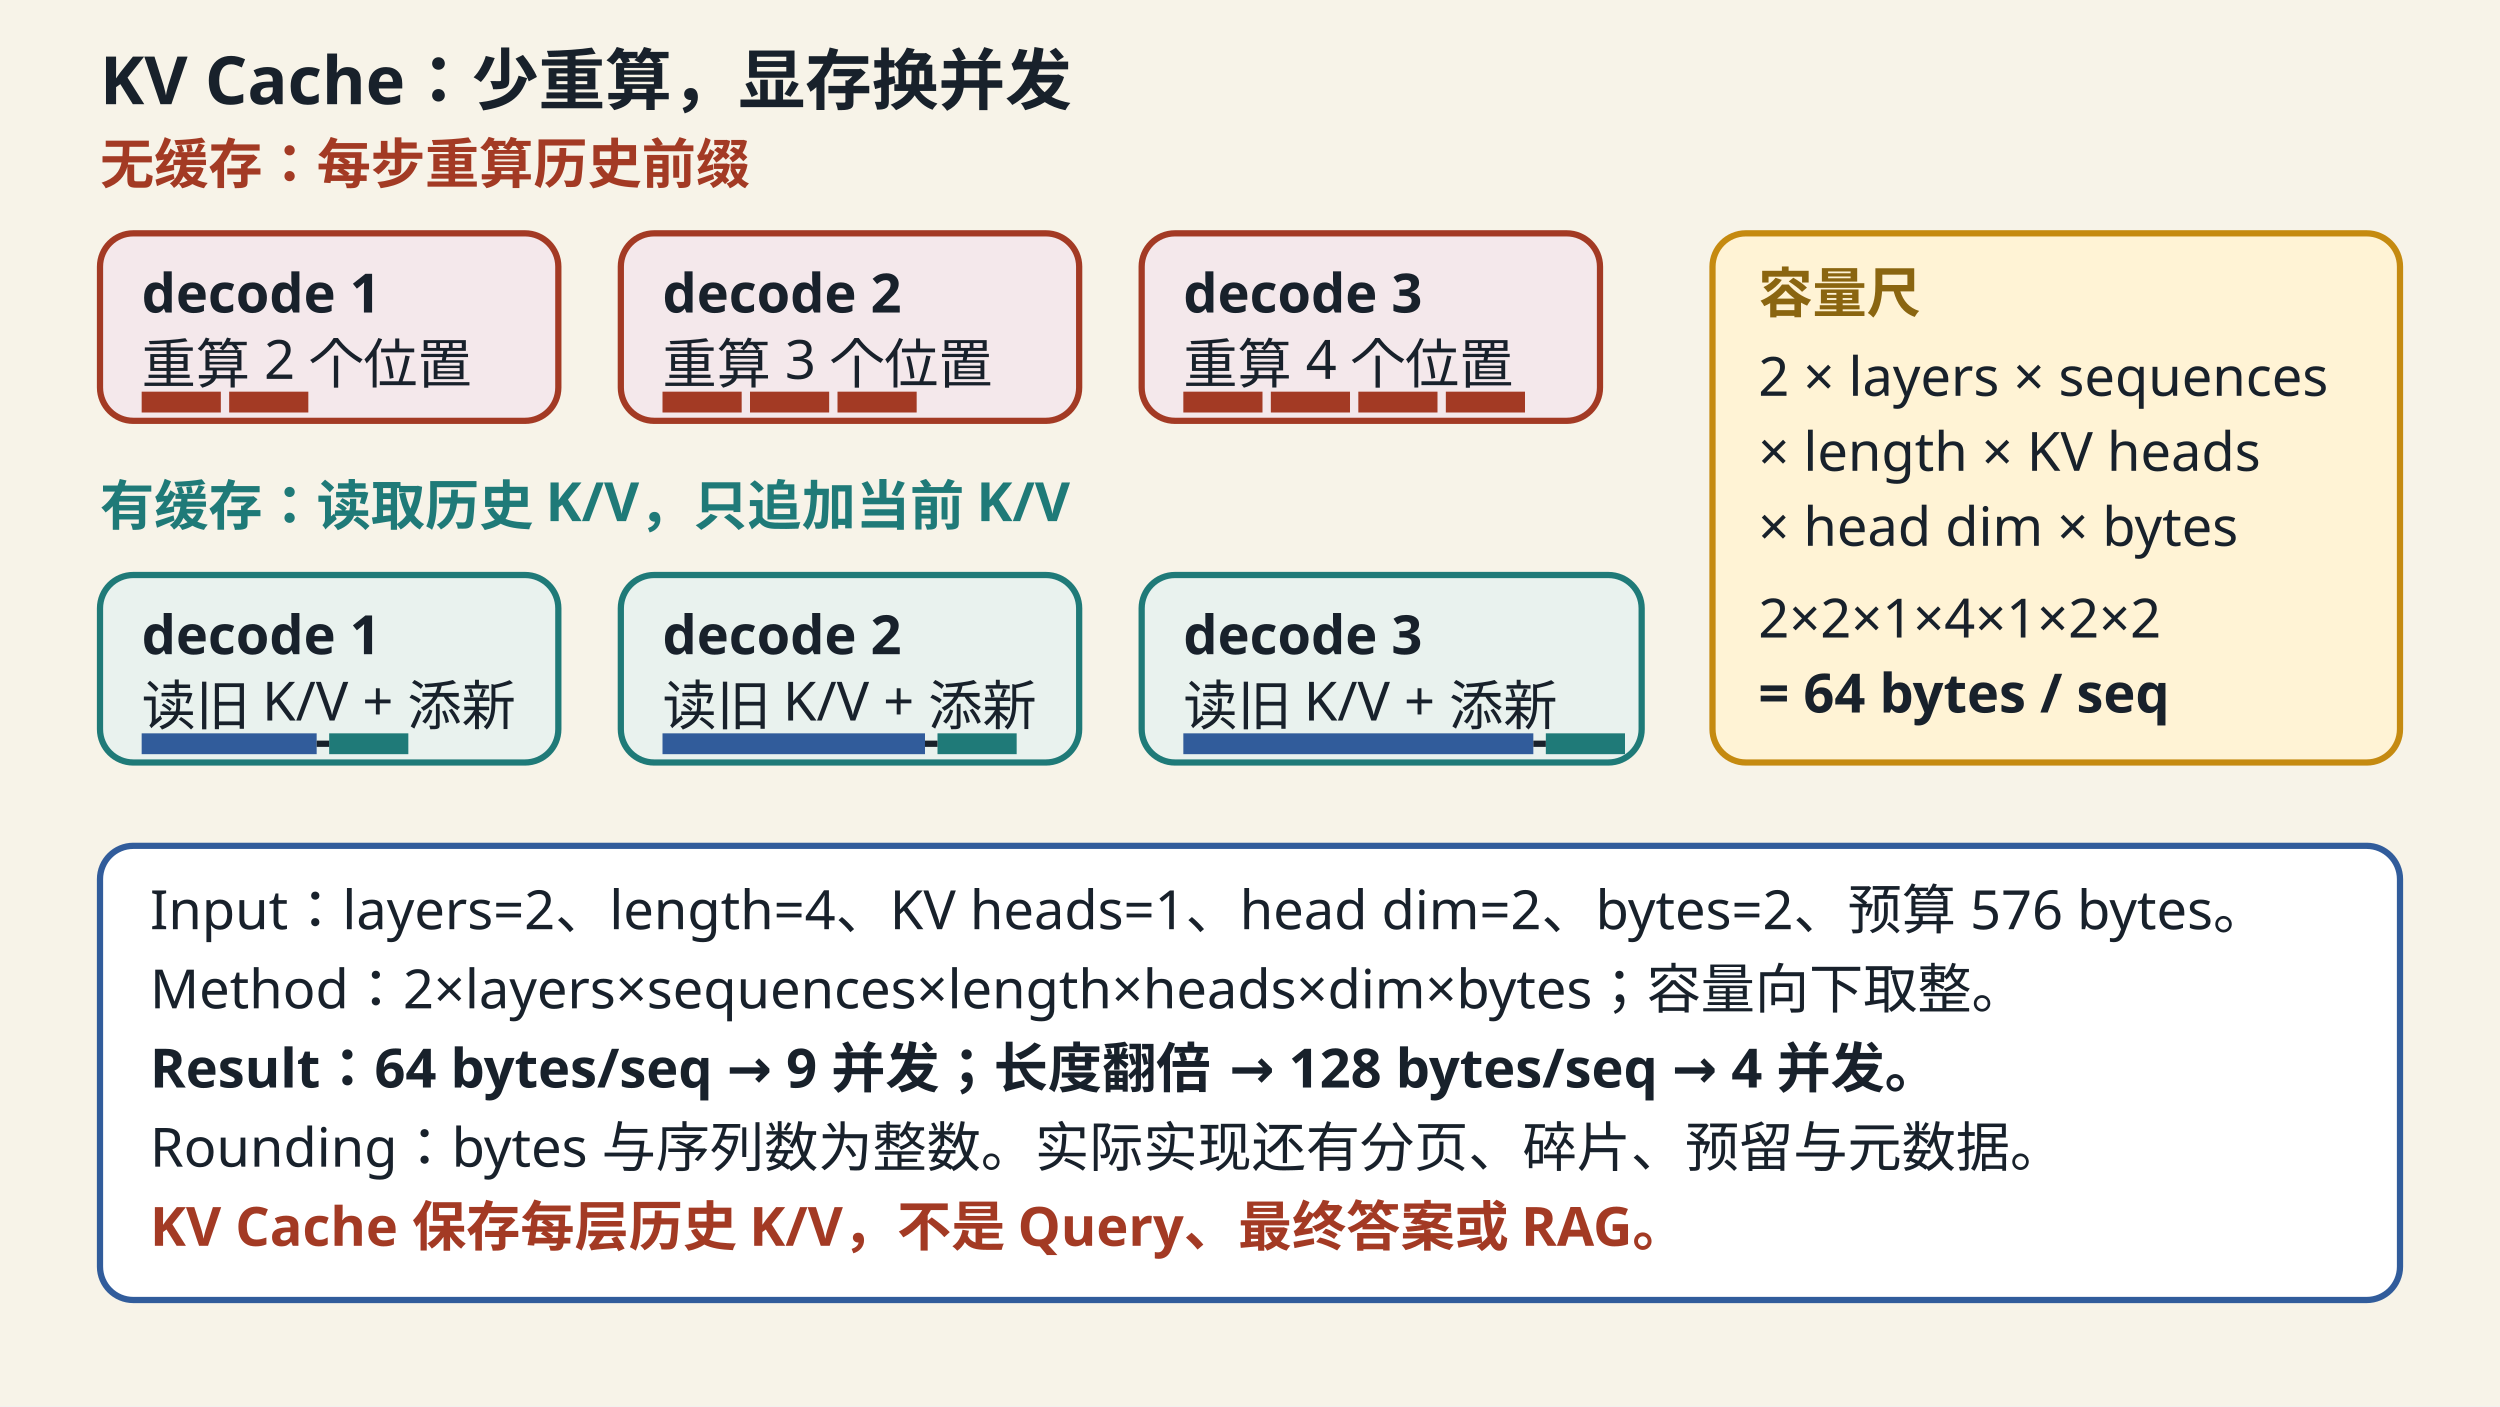
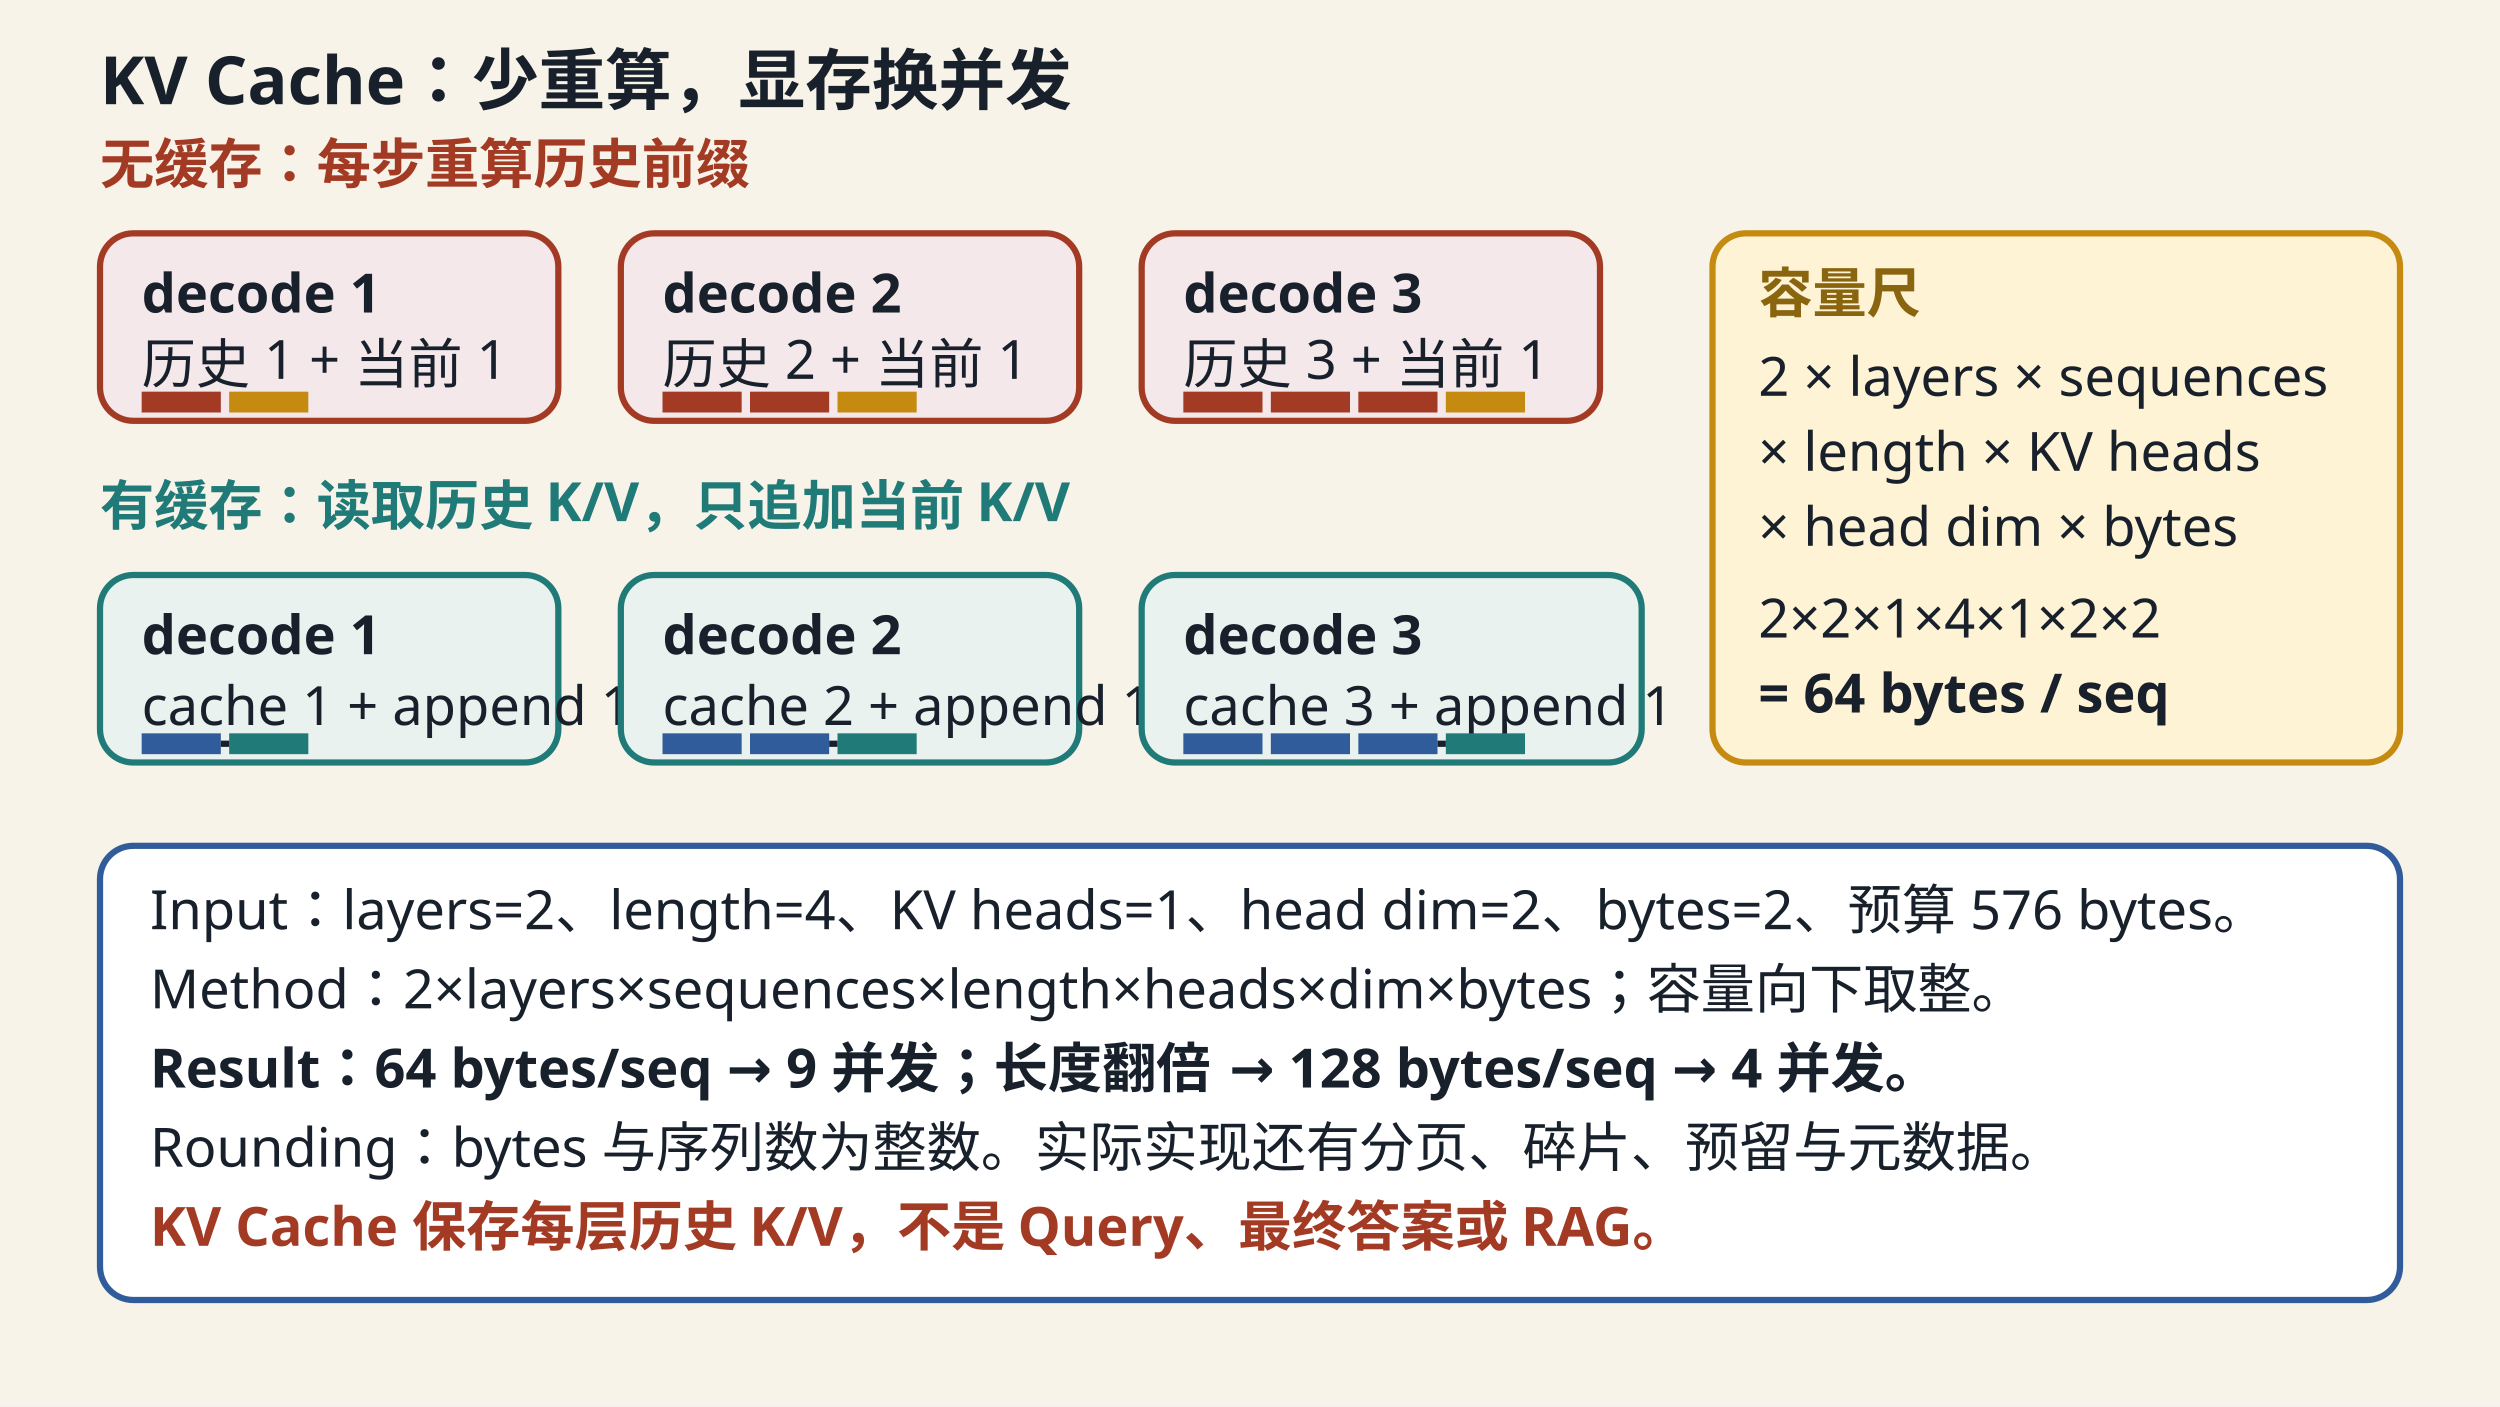
<svg xmlns="http://www.w3.org/2000/svg" width="1200" height="675" viewBox="0 0 1200 675" role="img" aria-labelledby="kv-title kv-desc">
  <defs>
    <marker id="arrow" markerWidth="9" markerHeight="9" refX="8" refY="4.5" orient="auto">
      <path d="M0 0 L9 4.5 L0 9 Z" fill="#18212B" />
    </marker>
    <pattern id="hatch" width="10" height="10" patternUnits="userSpaceOnUse" patternTransform="rotate(45)">
      <line x1="0" y1="0" x2="0" y2="10" stroke="#A33A24" stroke-width="3" />
    </pattern>
  </defs>
  <rect x="0" y="0" width="1200" height="675" fill="#F7F3E8" />
  <text x="48" y="50" font-family="Trebuchet MS" font-size="32" font-weight="700" fill="#18212B">KV Cache：少重算，显存换并发</text>
  <text x="48" y="88" font-family="Trebuchet MS" font-size="26" font-weight="700" fill="#A33A24">无缓存：每步重算历史前缀</text>
  <text x="48" y="252" font-family="Trebuchet MS" font-size="26" font-weight="700" fill="#1F7A78">有缓存：读取历史 K/V，只追加当前 K/V</text>
  <rect x="48" y="112" width="220" height="90" rx="16" fill="#F4E8EB" stroke="#A33A24" stroke-width="3" data-region="kv-recompute-stage" data-step="1" />
  <text x="68" y="150" font-family="Trebuchet MS" font-size="26" font-weight="700" fill="#18212B">decode 1</text>
-   <text x="68" y="184" font-family="Trebuchet MS" font-size="26" font-weight="400" fill="#18212B">重算 2 个位置</text>
-   <rect data-region="kv-recompute-block" data-step="1" data-index="0" x="68" y="188" width="38" height="10" fill="#A33A24" />
-   <rect data-region="kv-recompute-block" data-step="1" data-index="1" x="110" y="188" width="38" height="10" fill="#A33A24" />
+   <text x="68" y="184" font-family="Trebuchet MS" font-size="26" font-weight="400" fill="#18212B">历史 1 + 当前 1</text>
+   <rect data-region="kv-recompute-history" data-step="1" data-index="0" x="68" y="188" width="38" height="10" fill="#A33A24" />
+   <rect data-region="kv-recompute-current" data-step="1" data-index="0" x="110" y="188" width="38" height="10" fill="#C58A10" />
  <rect x="298" y="112" width="220" height="90" rx="16" fill="#F4E8EB" stroke="#A33A24" stroke-width="3" data-region="kv-recompute-stage" data-step="2" />
  <text x="318" y="150" font-family="Trebuchet MS" font-size="26" font-weight="700" fill="#18212B">decode 2</text>
-   <text x="318" y="184" font-family="Trebuchet MS" font-size="26" font-weight="400" fill="#18212B">重算 3 个位置</text>
-   <rect data-region="kv-recompute-block" data-step="2" data-index="0" x="318" y="188" width="38" height="10" fill="#A33A24" />
-   <rect data-region="kv-recompute-block" data-step="2" data-index="1" x="360" y="188" width="38" height="10" fill="#A33A24" />
-   <rect data-region="kv-recompute-block" data-step="2" data-index="2" x="402" y="188" width="38" height="10" fill="#A33A24" />
+   <text x="318" y="184" font-family="Trebuchet MS" font-size="26" font-weight="400" fill="#18212B">历史 2 + 当前 1</text>
+   <rect data-region="kv-recompute-history" data-step="2" data-index="0" x="318" y="188" width="38" height="10" fill="#A33A24" />
+   <rect data-region="kv-recompute-history" data-step="2" data-index="1" x="360" y="188" width="38" height="10" fill="#A33A24" />
+   <rect data-region="kv-recompute-current" data-step="2" data-index="0" x="402" y="188" width="38" height="10" fill="#C58A10" />
  <rect x="548" y="112" width="220" height="90" rx="16" fill="#F4E8EB" stroke="#A33A24" stroke-width="3" data-region="kv-recompute-stage" data-step="3" />
  <text x="568" y="150" font-family="Trebuchet MS" font-size="26" font-weight="700" fill="#18212B">decode 3</text>
-   <text x="568" y="184" font-family="Trebuchet MS" font-size="26" font-weight="400" fill="#18212B">重算 4 个位置</text>
-   <rect data-region="kv-recompute-block" data-step="3" data-index="0" x="568" y="188" width="38" height="10" fill="#A33A24" />
-   <rect data-region="kv-recompute-block" data-step="3" data-index="1" x="610" y="188" width="38" height="10" fill="#A33A24" />
-   <rect data-region="kv-recompute-block" data-step="3" data-index="2" x="652" y="188" width="38" height="10" fill="#A33A24" />
-   <rect data-region="kv-recompute-block" data-step="3" data-index="3" x="694" y="188" width="38" height="10" fill="#A33A24" />
+   <text x="568" y="184" font-family="Trebuchet MS" font-size="26" font-weight="400" fill="#18212B">历史 3 + 当前 1</text>
+   <rect data-region="kv-recompute-history" data-step="3" data-index="0" x="568" y="188" width="38" height="10" fill="#A33A24" />
+   <rect data-region="kv-recompute-history" data-step="3" data-index="1" x="610" y="188" width="38" height="10" fill="#A33A24" />
+   <rect data-region="kv-recompute-history" data-step="3" data-index="2" x="652" y="188" width="38" height="10" fill="#A33A24" />
+   <rect data-region="kv-recompute-current" data-step="3" data-index="0" x="694" y="188" width="38" height="10" fill="#C58A10" />
  <rect x="48" y="276" width="220" height="90" rx="16" fill="#E9F2EE" stroke="#1F7A78" stroke-width="3" data-region="kv-cache-read" data-index="0" data-step="1" />
  <text x="68" y="314" font-family="Trebuchet MS" font-size="26" font-weight="700" fill="#18212B">decode 1</text>
-   <text x="68" y="348" font-family="Trebuchet MS" font-size="26" font-weight="400" fill="#18212B">读旧 K/V + 添新</text>
-   <rect data-region="kv-prefill-history" data-step="1" data-count="2" x="68" y="352" width="84" height="10" fill="#315C9B" />
-   <rect data-region="kv-append-block" data-step="1" data-count="1" x="158" y="352" width="38" height="10" fill="#1F7A78" />
-   <path data-region="kv-edge" data-edge="read-append-1" data-from="history-1" data-to="append-1" d="M152 357 H158" stroke="#18212B" stroke-width="3" />
+   <text x="68" y="348" font-family="Trebuchet MS" font-size="26" font-weight="400" fill="#18212B">cache 1 + append 1</text>
+   <rect data-region="kv-cache-history" data-step="1" data-index="0" x="68" y="352" width="38" height="10" fill="#315C9B" />
+   <rect data-region="kv-cache-current" data-step="1" data-index="0" x="110" y="352" width="38" height="10" fill="#1F7A78" />
+   <path data-region="kv-edge" data-edge="read-append-1" data-from="history-1" data-to="append-1" d="M106 357 H110" stroke="#18212B" stroke-width="3" />
  <rect x="298" y="276" width="220" height="90" rx="16" fill="#E9F2EE" stroke="#1F7A78" stroke-width="3" data-region="kv-cache-read" data-index="1" data-step="2" />
  <text x="318" y="314" font-family="Trebuchet MS" font-size="26" font-weight="700" fill="#18212B">decode 2</text>
-   <text x="318" y="348" font-family="Trebuchet MS" font-size="26" font-weight="400" fill="#18212B">读旧 K/V + 添新</text>
-   <rect data-region="kv-prefill-history" data-step="2" data-count="3" x="318" y="352" width="126" height="10" fill="#315C9B" />
-   <rect data-region="kv-append-block" data-step="2" data-count="1" x="450" y="352" width="38" height="10" fill="#1F7A78" />
-   <path data-region="kv-edge" data-edge="read-append-2" data-from="history-2" data-to="append-2" d="M444 357 H450" stroke="#18212B" stroke-width="3" />
+   <text x="318" y="348" font-family="Trebuchet MS" font-size="26" font-weight="400" fill="#18212B">cache 2 + append 1</text>
+   <rect data-region="kv-cache-history" data-step="2" data-index="0" x="318" y="352" width="38" height="10" fill="#315C9B" />
+   <rect data-region="kv-cache-history" data-step="2" data-index="1" x="360" y="352" width="38" height="10" fill="#315C9B" />
+   <rect data-region="kv-cache-current" data-step="2" data-index="0" x="402" y="352" width="38" height="10" fill="#1F7A78" />
+   <path data-region="kv-edge" data-edge="read-append-2" data-from="history-2" data-to="append-2" d="M398 357 H402" stroke="#18212B" stroke-width="3" />
  <rect x="548" y="276" width="240" height="90" rx="16" fill="#E9F2EE" stroke="#1F7A78" stroke-width="3" data-region="kv-cache-read" data-index="2" data-step="3" />
  <text x="568" y="314" font-family="Trebuchet MS" font-size="26" font-weight="700" fill="#18212B">decode 3</text>
-   <text x="568" y="348" font-family="Trebuchet MS" font-size="26" font-weight="400" fill="#18212B">读旧 K/V + 添新</text>
-   <rect data-region="kv-prefill-history" data-step="3" data-count="4" x="568" y="352" width="168" height="10" fill="#315C9B" />
-   <rect data-region="kv-append-block" data-step="3" data-count="1" x="742" y="352" width="38" height="10" fill="#1F7A78" />
-   <path data-region="kv-edge" data-edge="read-append-3" data-from="history-3" data-to="append-3" d="M736 357 H742" stroke="#18212B" stroke-width="3" />
+   <text x="568" y="348" font-family="Trebuchet MS" font-size="26" font-weight="400" fill="#18212B">cache 3 + append 1</text>
+   <rect data-region="kv-cache-history" data-step="3" data-index="0" x="568" y="352" width="38" height="10" fill="#315C9B" />
+   <rect data-region="kv-cache-history" data-step="3" data-index="1" x="610" y="352" width="38" height="10" fill="#315C9B" />
+   <rect data-region="kv-cache-history" data-step="3" data-index="2" x="652" y="352" width="38" height="10" fill="#315C9B" />
+   <rect data-region="kv-cache-current" data-step="3" data-index="0" x="694" y="352" width="38" height="10" fill="#1F7A78" />
+   <path data-region="kv-edge" data-edge="read-append-3" data-from="history-3" data-to="append-3" d="M690 357 H694" stroke="#18212B" stroke-width="3" />
  <rect x="822" y="112" width="330" height="254" rx="16" fill="#FFF3D5" stroke="#C58A10" stroke-width="3" />
  <text x="844" y="150" font-family="Trebuchet MS" font-size="26" font-weight="700" fill="#8A6510">容量尺</text>
  <text x="844" y="190" font-family="Trebuchet MS" font-size="26" font-weight="400" fill="#18212B">2 × layers × sequences</text>
  <text x="844" y="226" font-family="Trebuchet MS" font-size="26" font-weight="400" fill="#18212B">× length × KV heads</text>
  <text x="844" y="262" font-family="Trebuchet MS" font-size="26" font-weight="400" fill="#18212B">× head dim × bytes</text>
  <text x="844" y="306" font-family="Trebuchet MS" font-size="26" font-weight="400" fill="#18212B">2×2×1×4×1×2×2</text>
  <text x="844" y="342" font-family="Trebuchet MS" font-size="26" font-weight="700" fill="#18212B">= 64 bytes / seq</text>
  <rect x="48" y="406" width="1104" height="218" rx="16" fill="#FFFFFF" stroke="#315C9B" stroke-width="3" />
  <text x="72" y="446" font-family="Trebuchet MS" font-size="26" font-weight="400" fill="#18212B">Input：layers=2、length=4、KV heads=1、head dim=2、bytes=2、预算 576 bytes。</text>
  <text x="72" y="484" font-family="Trebuchet MS" font-size="26" font-weight="400" fill="#18212B">Method：2×layers×sequences×length×heads×dim×bytes；容量向下取整。</text>
  <text x="72" y="522" font-family="Trebuchet MS" font-size="26" font-weight="700" fill="#18212B">Result：64 bytes/seq → 9 并发；长度翻倍 → 128 bytes/seq → 4 并发。</text>
  <text x="72" y="560" font-family="Trebuchet MS" font-size="26" font-weight="400" fill="#18212B">Rounding：bytes 与序列数为整数。实际实现还有分页、碎片、预留与元数据。</text>
  <text x="72" y="598" font-family="Trebuchet MS" font-size="26" font-weight="700" fill="#A33A24">KV Cache 保存每层历史 K/V，不是 Query、最终答案或 RAG。</text>
  <g data-region="kv-capacity-block" data-kind="bytes-per-sequence" data-value="64" />
  <g data-region="kv-capacity-block" data-kind="concurrency" data-value="9" />
  <g data-region="kv-capacity-block" data-kind="doubled-bytes-per-sequence" data-value="128" />
  <g data-region="kv-capacity-block" data-kind="doubled-concurrency" data-value="4" />
</svg>
